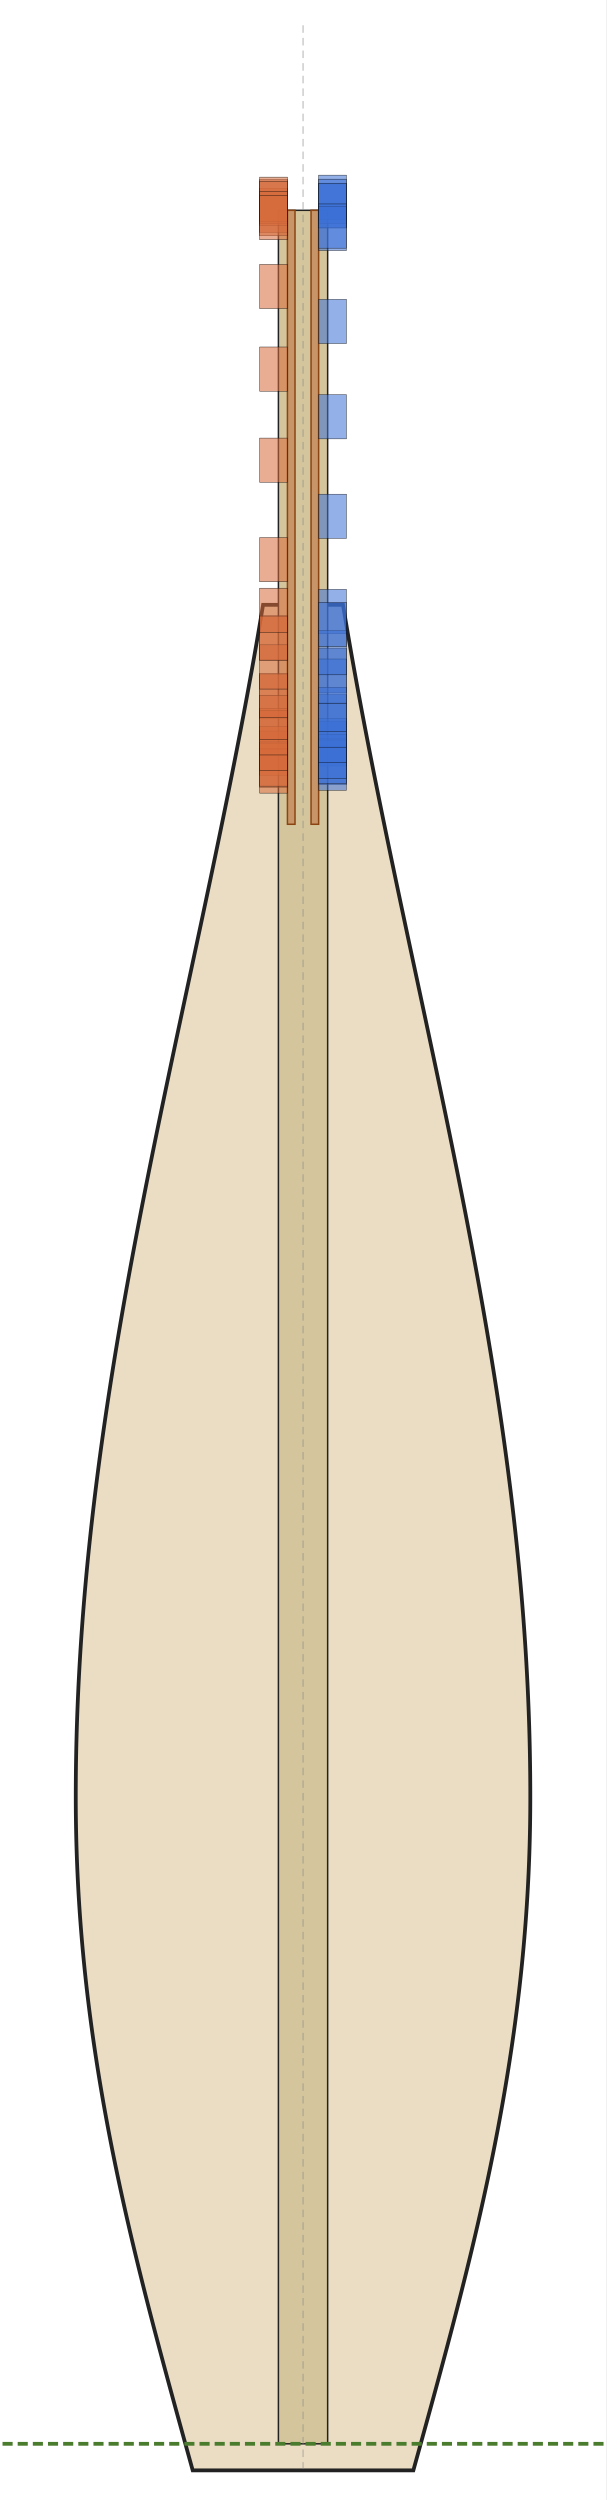
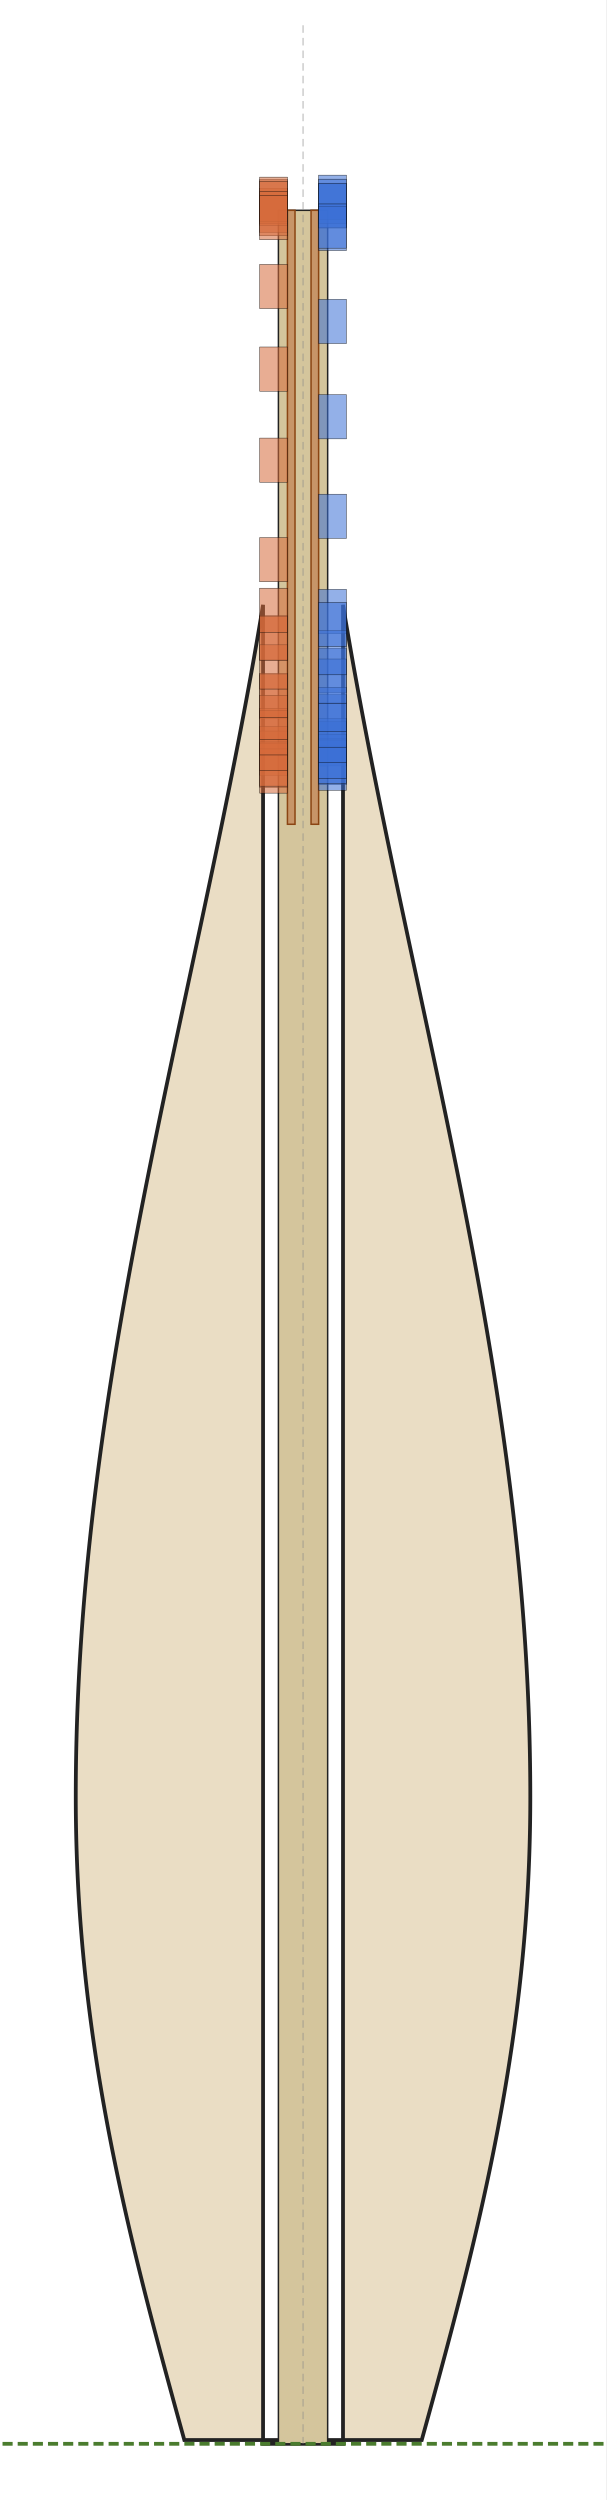
<svg xmlns="http://www.w3.org/2000/svg" viewBox="-240 -20 480 1980" preserveAspectRatio="xMidYMid meet">
  <rect x="-240" y="-20" width="480" height="1980" fill="#fff" />
-   <path d="M -87.374 1936.531 L -88.322 1933.099 L -89.271 1929.667 L -90.219 1926.235 L -91.168 1922.803 L -92.116 1919.371 L -93.065 1915.939 L -94.013 1912.507 L -94.960 1909.075 L -95.907 1905.642 L -96.853 1902.210 L -97.799 1898.777 L -98.743 1895.344 L -99.687 1891.911 L -100.629 1888.478 L -101.571 1885.044 L -102.511 1881.610 L -103.449 1878.175 L -104.387 1874.741 L -105.322 1871.306 L -106.256 1867.870 L -107.188 1864.434 L -108.118 1860.998 L -109.047 1857.561 L -109.973 1854.124 L -110.897 1850.686 L -111.818 1847.247 L -112.737 1843.808 L -113.654 1840.368 L -114.568 1836.928 L -115.479 1833.487 L -116.387 1830.046 L -117.293 1826.603 L -118.195 1823.160 L -119.094 1819.716 L -119.990 1816.272 L -120.883 1812.826 L -121.772 1809.380 L -122.658 1805.933 L -123.540 1802.485 L -124.419 1799.036 L -125.293 1795.586 L -126.164 1792.136 L -127.031 1788.684 L -127.893 1785.231 L -128.751 1781.778 L -129.605 1778.323 L -130.455 1774.867 L -131.300 1771.410 L -132.141 1767.952 L -132.976 1764.493 L -133.808 1761.033 L -134.634 1757.571 L -135.455 1754.109 L -136.271 1750.645 L -137.082 1747.180 L -137.888 1743.714 L -138.689 1740.246 L -139.484 1736.777 L -140.273 1733.307 L -141.057 1729.835 L -141.836 1726.362 L -142.608 1722.888 L -143.375 1719.412 L -144.136 1715.935 L -144.891 1712.457 L -145.639 1708.977 L -146.382 1705.495 L -147.118 1702.012 L -147.848 1698.527 L -148.571 1695.041 L -149.288 1691.553 L -149.999 1688.064 L -150.703 1684.573 L -151.400 1681.081 L -152.090 1677.587 L -152.773 1674.091 L -153.449 1670.593 L -154.118 1667.094 L -154.781 1663.593 L -155.435 1660.091 L -156.083 1656.586 L -156.723 1653.080 L -157.356 1649.572 L -157.982 1646.062 L -158.600 1642.551 L -159.210 1639.037 L -159.812 1635.522 L -160.407 1632.005 L -160.994 1628.486 L -161.573 1624.965 L -162.144 1621.442 L -162.707 1617.918 L -163.262 1614.391 L -163.809 1610.862 L -164.348 1607.332 L -164.879 1603.799 L -165.401 1600.265 L -165.914 1596.728 L -166.420 1593.189 L -166.917 1589.649 L -167.405 1586.106 L -167.885 1582.561 L -168.356 1579.014 L -168.818 1575.465 L -169.271 1571.914 L -169.716 1568.361 L -170.152 1564.805 L -170.579 1561.248 L -170.997 1557.688 L -171.406 1554.127 L -171.806 1550.563 L -172.197 1546.996 L -172.579 1543.428 L -172.951 1539.857 L -173.315 1536.285 L -173.669 1532.710 L -174.014 1529.132 L -174.349 1525.553 L -174.676 1521.971 L -174.992 1518.387 L -175.300 1514.801 L -175.597 1511.212 L -175.886 1507.621 L -176.164 1504.028 L -176.434 1500.433 L -176.693 1496.835 L -176.943 1493.235 L -177.183 1489.632 L -177.414 1486.028 L -177.635 1482.421 L -177.846 1478.811 L -178.048 1475.199 L -178.239 1471.585 L -178.421 1467.969 L -178.593 1464.350 L -178.755 1460.729 L -178.907 1457.105 L -179.050 1453.479 L -179.182 1449.851 L -179.305 1446.220 L -179.418 1442.587 L -179.520 1438.951 L -179.613 1435.313 L -179.696 1431.673 L -179.769 1428.030 L -179.832 1424.385 L -179.885 1420.738 L -179.928 1417.088 L -179.961 1413.436 L -179.984 1409.781 L -179.997 1406.124 L -180.000 1402.464 L -179.995 1398.803 L -179.982 1395.139 L -179.961 1391.474 L -179.933 1387.807 L -179.898 1384.138 L -179.854 1380.468 L -179.804 1376.795 L -179.746 1373.121 L -179.680 1369.445 L -179.606 1365.767 L -179.526 1362.087 L -179.437 1358.406 L -179.341 1354.722 L -179.238 1351.037 L -179.127 1347.350 L -179.008 1343.662 L -178.883 1339.971 L -178.749 1336.279 L -178.608 1332.585 L -178.460 1328.889 L -178.304 1325.191 L -178.141 1321.491 L -177.971 1317.790 L -177.793 1314.087 L -177.607 1310.382 L -177.414 1306.675 L -177.214 1302.967 L -177.007 1299.257 L -176.792 1295.545 L -176.570 1291.831 L -176.341 1288.116 L -176.104 1284.399 L -175.861 1280.680 L -175.609 1276.959 L -175.351 1273.237 L -175.086 1269.513 L -174.813 1265.787 L -174.534 1262.059 L -174.247 1258.330 L -173.953 1254.599 L -173.652 1250.866 L -173.344 1247.132 L -173.029 1243.396 L -172.707 1239.658 L -172.378 1235.919 L -172.042 1232.178 L -171.699 1228.435 L -171.350 1224.690 L -170.993 1220.944 L -170.630 1217.197 L -170.260 1213.447 L -169.883 1209.696 L -169.500 1205.944 L -169.109 1202.190 L -168.713 1198.434 L -168.309 1194.677 L -167.899 1190.918 L -167.482 1187.157 L -167.059 1183.395 L -166.630 1179.631 L -166.194 1175.866 L -165.751 1172.100 L -165.302 1168.331 L -164.847 1164.561 L -164.386 1160.790 L -163.918 1157.017 L -163.444 1153.243 L -162.964 1149.467 L -162.478 1145.690 L -161.985 1141.911 L -161.487 1138.131 L -160.983 1134.349 L -160.472 1130.566 L -159.956 1126.782 L -159.434 1122.996 L -158.906 1119.209 L -158.372 1115.420 L -157.832 1111.630 L -157.287 1107.838 L -156.736 1104.045 L -156.179 1100.251 L -155.617 1096.456 L -155.050 1092.659 L -154.477 1088.861 L -153.898 1085.061 L -153.314 1081.260 L -152.725 1077.458 L -152.131 1073.655 L -151.531 1069.851 L -150.926 1066.045 L -150.316 1062.238 L -149.701 1058.429 L -149.081 1054.620 L -148.456 1050.809 L -147.826 1046.997 L -147.191 1043.184 L -146.551 1039.370 L -145.907 1035.555 L -145.258 1031.738 L -144.604 1027.921 L -143.945 1024.102 L -143.283 1020.282 L -142.615 1016.461 L -141.943 1012.639 L -141.267 1008.816 L -140.587 1004.992 L -139.902 1001.167 L -139.213 997.341 L -138.520 993.514 L -137.823 989.686 L -137.122 985.857 L -136.417 982.027 L -135.707 978.196 L -134.995 974.365 L -134.278 970.532 L -133.558 966.698 L -132.833 962.864 L -132.106 959.028 L -131.375 955.192 L -130.640 951.355 L -129.902 947.517 L -129.160 943.679 L -128.416 939.839 L -127.668 935.999 L -126.917 932.158 L -126.162 928.316 L -125.405 924.474 L -124.645 920.630 L -123.882 916.786 L -123.116 912.942 L -122.347 909.097 L -121.575 905.251 L -120.801 901.404 L -120.024 897.557 L -119.245 893.709 L -118.463 889.861 L -117.679 886.012 L -116.893 882.162 L -116.104 878.312 L -115.313 874.462 L -114.520 870.610 L -113.725 866.759 L -112.928 862.907 L -112.129 859.054 L -111.328 855.201 L -110.525 851.348 L -109.721 847.494 L -108.914 843.640 L -108.107 839.785 L -107.298 835.930 L -106.487 832.075 L -105.675 828.219 L -104.861 824.363 L -104.047 820.507 L -103.231 816.650 L -102.414 812.793 L -101.596 808.936 L -100.777 805.079 L -99.957 801.221 L -99.137 797.364 L -98.315 793.506 L -97.493 789.648 L -96.670 785.789 L -95.847 781.931 L -95.023 778.072 L -94.199 774.214 L -93.374 770.355 L -92.550 766.496 L -91.724 762.638 L -90.899 758.779 L -90.074 754.920 L -89.249 751.061 L -88.423 747.202 L -87.598 743.343 L -86.773 739.484 L -85.949 735.626 L -85.124 731.767 L -84.300 727.909 L -83.477 724.050 L -82.654 720.192 L -81.832 716.334 L -81.010 712.476 L -80.190 708.618 L -79.370 704.760 L -78.550 700.903 L -77.732 697.046 L -76.915 693.189 L -76.099 689.332 L -75.284 685.476 L -74.471 681.620 L -73.659 677.764 L -72.848 673.909 L -72.038 670.054 L -71.230 666.199 L -70.424 662.345 L -69.619 658.491 L -68.816 654.637 L -68.015 650.784 L -67.215 646.932 L -66.418 643.080 L -65.622 639.228 L -64.829 635.377 L -64.038 631.526 L -63.249 627.676 L -62.462 623.826 L -61.677 619.977 L -60.895 616.129 L -60.115 612.281 L -59.338 608.433 L -58.563 604.587 L -57.791 600.741 L -57.022 596.895 L -56.255 593.051 L -55.492 589.207 L -54.731 585.363 L -53.973 581.521 L -53.218 577.679 L -52.467 573.838 L -51.718 569.997 L -50.973 566.157 L -50.231 562.319 L -49.492 558.481 L -48.757 554.643 L -48.025 550.807 L -47.297 546.972 L -46.572 543.137 L -45.851 539.303 L -45.134 535.470 L -44.420 531.638 L -43.710 527.807 L -43.004 523.977 L -42.302 520.148 L -41.605 516.320 L -40.911 512.492 L -40.221 508.666 L -39.536 504.841 L -38.854 501.017 L -38.177 497.194 L -37.505 493.372 L -36.837 489.551 L -36.173 485.731 L -35.514 481.912 L -34.859 478.094 L -34.209 474.277 L -33.564 470.462 L -32.923 466.647 L -32.288 462.834 L -31.657 459.022 L 31.657 459.022 L 32.288 462.834 L 32.923 466.647 L 33.564 470.462 L 34.209 474.277 L 34.859 478.094 L 35.514 481.912 L 36.173 485.731 L 36.837 489.551 L 37.505 493.372 L 38.177 497.194 L 38.854 501.017 L 39.536 504.841 L 40.221 508.666 L 40.911 512.492 L 41.605 516.320 L 42.302 520.148 L 43.004 523.977 L 43.710 527.807 L 44.420 531.638 L 45.134 535.470 L 45.851 539.303 L 46.572 543.137 L 47.297 546.972 L 48.025 550.807 L 48.757 554.643 L 49.492 558.481 L 50.231 562.319 L 50.973 566.157 L 51.718 569.997 L 52.467 573.838 L 53.218 577.679 L 53.973 581.521 L 54.731 585.363 L 55.492 589.207 L 56.255 593.051 L 57.022 596.895 L 57.791 600.741 L 58.563 604.587 L 59.338 608.433 L 60.115 612.281 L 60.895 616.129 L 61.677 619.977 L 62.462 623.826 L 63.249 627.676 L 64.038 631.526 L 64.829 635.377 L 65.622 639.228 L 66.418 643.080 L 67.215 646.932 L 68.015 650.784 L 68.816 654.637 L 69.619 658.491 L 70.424 662.345 L 71.230 666.199 L 72.038 670.054 L 72.848 673.909 L 73.659 677.764 L 74.471 681.620 L 75.284 685.476 L 76.099 689.332 L 76.915 693.189 L 77.732 697.046 L 78.550 700.903 L 79.370 704.760 L 80.190 708.618 L 81.010 712.476 L 81.832 716.334 L 82.654 720.192 L 83.477 724.050 L 84.300 727.909 L 85.124 731.767 L 85.949 735.626 L 86.773 739.484 L 87.598 743.343 L 88.423 747.202 L 89.249 751.061 L 90.074 754.920 L 90.899 758.779 L 91.724 762.638 L 92.550 766.496 L 93.374 770.355 L 94.199 774.214 L 95.023 778.072 L 95.847 781.931 L 96.670 785.789 L 97.493 789.648 L 98.315 793.506 L 99.137 797.364 L 99.957 801.221 L 100.777 805.079 L 101.596 808.936 L 102.414 812.793 L 103.231 816.650 L 104.047 820.507 L 104.861 824.363 L 105.675 828.219 L 106.487 832.075 L 107.298 835.930 L 108.107 839.785 L 108.914 843.640 L 109.721 847.494 L 110.525 851.348 L 111.328 855.201 L 112.129 859.054 L 112.928 862.907 L 113.725 866.759 L 114.520 870.610 L 115.313 874.462 L 116.104 878.312 L 116.893 882.162 L 117.679 886.012 L 118.463 889.861 L 119.245 893.709 L 120.024 897.557 L 120.801 901.404 L 121.575 905.251 L 122.347 909.097 L 123.116 912.942 L 123.882 916.786 L 124.645 920.630 L 125.405 924.474 L 126.162 928.316 L 126.917 932.158 L 127.668 935.999 L 128.416 939.839 L 129.160 943.679 L 129.902 947.517 L 130.640 951.355 L 131.375 955.192 L 132.106 959.028 L 132.833 962.864 L 133.558 966.698 L 134.278 970.532 L 134.995 974.365 L 135.707 978.196 L 136.417 982.027 L 137.122 985.857 L 137.823 989.686 L 138.520 993.514 L 139.213 997.341 L 139.902 1001.167 L 140.587 1004.992 L 141.267 1008.816 L 141.943 1012.639 L 142.615 1016.461 L 143.283 1020.282 L 143.945 1024.102 L 144.604 1027.921 L 145.258 1031.738 L 145.907 1035.555 L 146.551 1039.370 L 147.191 1043.184 L 147.826 1046.997 L 148.456 1050.809 L 149.081 1054.620 L 149.701 1058.429 L 150.316 1062.238 L 150.926 1066.045 L 151.531 1069.851 L 152.131 1073.655 L 152.725 1077.458 L 153.314 1081.260 L 153.898 1085.061 L 154.477 1088.861 L 155.050 1092.659 L 155.617 1096.456 L 156.179 1100.251 L 156.736 1104.045 L 157.287 1107.838 L 157.832 1111.630 L 158.372 1115.420 L 158.906 1119.209 L 159.434 1122.996 L 159.956 1126.782 L 160.472 1130.566 L 160.983 1134.349 L 161.487 1138.131 L 161.985 1141.911 L 162.478 1145.690 L 162.964 1149.467 L 163.444 1153.243 L 163.918 1157.017 L 164.386 1160.790 L 164.847 1164.561 L 165.302 1168.331 L 165.751 1172.100 L 166.194 1175.866 L 166.630 1179.631 L 167.059 1183.395 L 167.482 1187.157 L 167.899 1190.918 L 168.309 1194.677 L 168.713 1198.434 L 169.109 1202.190 L 169.500 1205.944 L 169.883 1209.696 L 170.260 1213.447 L 170.630 1217.197 L 170.993 1220.944 L 171.350 1224.690 L 171.699 1228.435 L 172.042 1232.178 L 172.378 1235.919 L 172.707 1239.658 L 173.029 1243.396 L 173.344 1247.132 L 173.652 1250.866 L 173.953 1254.599 L 174.247 1258.330 L 174.534 1262.059 L 174.813 1265.787 L 175.086 1269.513 L 175.351 1273.237 L 175.609 1276.959 L 175.861 1280.680 L 176.104 1284.399 L 176.341 1288.116 L 176.570 1291.831 L 176.792 1295.545 L 177.007 1299.257 L 177.214 1302.967 L 177.414 1306.675 L 177.607 1310.382 L 177.793 1314.087 L 177.971 1317.790 L 178.141 1321.491 L 178.304 1325.191 L 178.460 1328.889 L 178.608 1332.585 L 178.749 1336.279 L 178.883 1339.971 L 179.008 1343.662 L 179.127 1347.350 L 179.238 1351.037 L 179.341 1354.722 L 179.437 1358.406 L 179.526 1362.087 L 179.606 1365.767 L 179.680 1369.445 L 179.746 1373.121 L 179.804 1376.795 L 179.854 1380.468 L 179.898 1384.138 L 179.933 1387.807 L 179.961 1391.474 L 179.982 1395.139 L 179.995 1398.803 L 180.000 1402.464 L 179.997 1406.124 L 179.984 1409.781 L 179.961 1413.436 L 179.928 1417.088 L 179.885 1420.738 L 179.832 1424.385 L 179.769 1428.030 L 179.696 1431.673 L 179.613 1435.313 L 179.520 1438.951 L 179.418 1442.587 L 179.305 1446.220 L 179.182 1449.851 L 179.050 1453.479 L 178.907 1457.105 L 178.755 1460.729 L 178.593 1464.350 L 178.421 1467.969 L 178.239 1471.585 L 178.048 1475.199 L 177.846 1478.811 L 177.635 1482.421 L 177.414 1486.028 L 177.183 1489.632 L 176.943 1493.235 L 176.693 1496.835 L 176.434 1500.433 L 176.164 1504.028 L 175.886 1507.621 L 175.597 1511.212 L 175.300 1514.801 L 174.992 1518.387 L 174.676 1521.971 L 174.349 1525.553 L 174.014 1529.132 L 173.669 1532.710 L 173.315 1536.285 L 172.951 1539.857 L 172.579 1543.428 L 172.197 1546.996 L 171.806 1550.563 L 171.406 1554.127 L 170.997 1557.688 L 170.579 1561.248 L 170.152 1564.805 L 169.716 1568.361 L 169.271 1571.914 L 168.818 1575.465 L 168.356 1579.014 L 167.885 1582.561 L 167.405 1586.106 L 166.917 1589.649 L 166.420 1593.189 L 165.914 1596.728 L 165.401 1600.265 L 164.879 1603.799 L 164.348 1607.332 L 163.809 1610.862 L 163.262 1614.391 L 162.707 1617.918 L 162.144 1621.442 L 161.573 1624.965 L 160.994 1628.486 L 160.407 1632.005 L 159.812 1635.522 L 159.210 1639.037 L 158.600 1642.551 L 157.982 1646.062 L 157.356 1649.572 L 156.723 1653.080 L 156.083 1656.586 L 155.435 1660.091 L 154.781 1663.593 L 154.118 1667.094 L 153.449 1670.593 L 152.773 1674.091 L 152.090 1677.587 L 151.400 1681.081 L 150.703 1684.573 L 149.999 1688.064 L 149.288 1691.553 L 148.571 1695.041 L 147.848 1698.527 L 147.118 1702.012 L 146.382 1705.495 L 145.639 1708.977 L 144.891 1712.457 L 144.136 1715.935 L 143.375 1719.412 L 142.608 1722.888 L 141.836 1726.362 L 141.057 1729.835 L 140.273 1733.307 L 139.484 1736.777 L 138.689 1740.246 L 137.888 1743.714 L 137.082 1747.180 L 136.271 1750.645 L 135.455 1754.109 L 134.634 1757.571 L 133.808 1761.033 L 132.976 1764.493 L 132.141 1767.952 L 131.300 1771.410 L 130.455 1774.867 L 129.605 1778.323 L 128.751 1781.778 L 127.893 1785.231 L 127.031 1788.684 L 126.164 1792.136 L 125.293 1795.586 L 124.419 1799.036 L 123.540 1802.485 L 122.658 1805.933 L 121.772 1809.380 L 120.883 1812.826 L 119.990 1816.272 L 119.094 1819.716 L 118.195 1823.160 L 117.293 1826.603 L 116.387 1830.046 L 115.479 1833.487 L 114.568 1836.928 L 113.654 1840.368 L 112.737 1843.808 L 111.818 1847.247 L 110.897 1850.686 L 109.973 1854.124 L 109.047 1857.561 L 108.118 1860.998 L 107.188 1864.434 L 106.256 1867.870 L 105.322 1871.306 L 104.387 1874.741 L 103.449 1878.175 L 102.511 1881.610 L 101.571 1885.044 L 100.629 1888.478 L 99.687 1891.911 L 98.743 1895.344 L 97.799 1898.777 L 96.853 1902.210 L 95.907 1905.642 L 94.960 1909.075 L 94.013 1912.507 L 93.065 1915.939 L 92.116 1919.371 L 91.168 1922.803 L 90.219 1926.235 L 89.271 1929.667 L 88.322 1933.099 L 87.374 1936.531 Z" fill="#e4d4b5" fill-opacity="0.8" stroke="#222" stroke-width="3.0" />
+   <path d="M -94.013 1912.507 L -94.960 1909.075 L -95.907 1905.642 L -96.853 1902.210 L -97.799 1898.777 L -98.743 1895.344 L -99.687 1891.911 L -100.629 1888.478 L -101.571 1885.044 L -102.511 1881.610 L -103.449 1878.175 L -104.387 1874.741 L -105.322 1871.306 L -106.256 1867.870 L -107.188 1864.434 L -108.118 1860.998 L -109.047 1857.561 L -109.973 1854.124 L -110.897 1850.686 L -111.818 1847.247 L -112.737 1843.808 L -113.654 1840.368 L -114.568 1836.928 L -115.479 1833.487 L -116.387 1830.046 L -117.293 1826.603 L -118.195 1823.160 L -119.094 1819.716 L -119.990 1816.272 L -120.883 1812.826 L -121.772 1809.380 L -122.658 1805.933 L -123.540 1802.485 L -124.419 1799.036 L -125.293 1795.586 L -126.164 1792.136 L -127.031 1788.684 L -127.893 1785.231 L -128.751 1781.778 L -129.605 1778.323 L -130.455 1774.867 L -131.300 1771.410 L -132.141 1767.952 L -132.976 1764.493 L -133.808 1761.033 L -134.634 1757.571 L -135.455 1754.109 L -136.271 1750.645 L -137.082 1747.180 L -137.888 1743.714 L -138.689 1740.246 L -139.484 1736.777 L -140.273 1733.307 L -141.057 1729.835 L -141.836 1726.362 L -142.608 1722.888 L -143.375 1719.412 L -144.136 1715.935 L -144.891 1712.457 L -145.639 1708.977 L -146.382 1705.495 L -147.118 1702.012 L -147.848 1698.527 L -148.571 1695.041 L -149.288 1691.553 L -149.999 1688.064 L -150.703 1684.573 L -151.400 1681.081 L -152.090 1677.587 L -152.773 1674.091 L -153.449 1670.593 L -154.118 1667.094 L -154.781 1663.593 L -155.435 1660.091 L -156.083 1656.586 L -156.723 1653.080 L -157.356 1649.572 L -157.982 1646.062 L -158.600 1642.551 L -159.210 1639.037 L -159.812 1635.522 L -160.407 1632.005 L -160.994 1628.486 L -161.573 1624.965 L -162.144 1621.442 L -162.707 1617.918 L -163.262 1614.391 L -163.809 1610.862 L -164.348 1607.332 L -164.879 1603.799 L -165.401 1600.265 L -165.914 1596.728 L -166.420 1593.189 L -166.917 1589.649 L -167.405 1586.106 L -167.885 1582.561 L -168.356 1579.014 L -168.818 1575.465 L -169.271 1571.914 L -169.716 1568.361 L -170.152 1564.805 L -170.579 1561.248 L -170.997 1557.688 L -171.406 1554.127 L -171.806 1550.563 L -172.197 1546.996 L -172.579 1543.428 L -172.951 1539.857 L -173.315 1536.285 L -173.669 1532.710 L -174.014 1529.132 L -174.349 1525.553 L -174.676 1521.971 L -174.992 1518.387 L -175.300 1514.801 L -175.597 1511.212 L -175.886 1507.621 L -176.164 1504.028 L -176.434 1500.433 L -176.693 1496.835 L -176.943 1493.235 L -177.183 1489.632 L -177.414 1486.028 L -177.635 1482.421 L -177.846 1478.811 L -178.048 1475.199 L -178.239 1471.585 L -178.421 1467.969 L -178.593 1464.350 L -178.755 1460.729 L -178.907 1457.105 L -179.050 1453.479 L -179.182 1449.851 L -179.305 1446.220 L -179.418 1442.587 L -179.520 1438.951 L -179.613 1435.313 L -179.696 1431.673 L -179.769 1428.030 L -179.832 1424.385 L -179.885 1420.738 L -179.928 1417.088 L -179.961 1413.436 L -179.984 1409.781 L -179.997 1406.124 L -180.000 1402.464 L -179.995 1398.803 L -179.982 1395.139 L -179.961 1391.474 L -179.933 1387.807 L -179.898 1384.138 L -179.854 1380.468 L -179.804 1376.795 L -179.746 1373.121 L -179.680 1369.445 L -179.606 1365.767 L -179.526 1362.087 L -179.437 1358.406 L -179.341 1354.722 L -179.238 1351.037 L -179.127 1347.350 L -179.008 1343.662 L -178.883 1339.971 L -178.749 1336.279 L -178.608 1332.585 L -178.460 1328.889 L -178.304 1325.191 L -178.141 1321.491 L -177.971 1317.790 L -177.793 1314.087 L -177.607 1310.382 L -177.414 1306.675 L -177.214 1302.967 L -177.007 1299.257 L -176.792 1295.545 L -176.570 1291.831 L -176.341 1288.116 L -176.104 1284.399 L -175.861 1280.680 L -175.609 1276.959 L -175.351 1273.237 L -175.086 1269.513 L -174.813 1265.787 L -174.534 1262.059 L -174.247 1258.330 L -173.953 1254.599 L -173.652 1250.866 L -173.344 1247.132 L -173.029 1243.396 L -172.707 1239.658 L -172.378 1235.919 L -172.042 1232.178 L -171.699 1228.435 L -171.350 1224.690 L -170.993 1220.944 L -170.630 1217.197 L -170.260 1213.447 L -169.883 1209.696 L -169.500 1205.944 L -169.109 1202.190 L -168.713 1198.434 L -168.309 1194.677 L -167.899 1190.918 L -167.482 1187.157 L -167.059 1183.395 L -166.630 1179.631 L -166.194 1175.866 L -165.751 1172.100 L -165.302 1168.331 L -164.847 1164.561 L -164.386 1160.790 L -163.918 1157.017 L -163.444 1153.243 L -162.964 1149.467 L -162.478 1145.690 L -161.985 1141.911 L -161.487 1138.131 L -160.983 1134.349 L -160.472 1130.566 L -159.956 1126.782 L -159.434 1122.996 L -158.906 1119.209 L -158.372 1115.420 L -157.832 1111.630 L -157.287 1107.838 L -156.736 1104.045 L -156.179 1100.251 L -155.617 1096.456 L -155.050 1092.659 L -154.477 1088.861 L -153.898 1085.061 L -153.314 1081.260 L -152.725 1077.458 L -152.131 1073.655 L -151.531 1069.851 L -150.926 1066.045 L -150.316 1062.238 L -149.701 1058.429 L -149.081 1054.620 L -148.456 1050.809 L -147.826 1046.997 L -147.191 1043.184 L -146.551 1039.370 L -145.907 1035.555 L -145.258 1031.738 L -144.604 1027.921 L -143.945 1024.102 L -143.283 1020.282 L -142.615 1016.461 L -141.943 1012.639 L -141.267 1008.816 L -140.587 1004.992 L -139.902 1001.167 L -139.213 997.341 L -138.520 993.514 L -137.823 989.686 L -137.122 985.857 L -136.417 982.027 L -135.707 978.196 L -134.995 974.365 L -134.278 970.532 L -133.558 966.698 L -132.833 962.864 L -132.106 959.028 L -131.375 955.192 L -130.640 951.355 L -129.902 947.517 L -129.160 943.679 L -128.416 939.839 L -127.668 935.999 L -126.917 932.158 L -126.162 928.316 L -125.405 924.474 L -124.645 920.630 L -123.882 916.786 L -123.116 912.942 L -122.347 909.097 L -121.575 905.251 L -120.801 901.404 L -120.024 897.557 L -119.245 893.709 L -118.463 889.861 L -117.679 886.012 L -116.893 882.162 L -116.104 878.312 L -115.313 874.462 L -114.520 870.610 L -113.725 866.759 L -112.928 862.907 L -112.129 859.054 L -111.328 855.201 L -110.525 851.348 L -109.721 847.494 L -108.914 843.640 L -108.107 839.785 L -107.298 835.930 L -106.487 832.075 L -105.675 828.219 L -104.861 824.363 L -104.047 820.507 L -103.231 816.650 L -102.414 812.793 L -101.596 808.936 L -100.777 805.079 L -99.957 801.221 L -99.137 797.364 L -98.315 793.506 L -97.493 789.648 L -96.670 785.789 L -95.847 781.931 L -95.023 778.072 L -94.199 774.214 L -93.374 770.355 L -92.550 766.496 L -91.724 762.638 L -90.899 758.779 L -90.074 754.920 L -89.249 751.061 L -88.423 747.202 L -87.598 743.343 L -86.773 739.484 L -85.949 735.626 L -85.124 731.767 L -84.300 727.909 L -83.477 724.050 L -82.654 720.192 L -81.832 716.334 L -81.010 712.476 L -80.190 708.618 L -79.370 704.760 L -78.550 700.903 L -77.732 697.046 L -76.915 693.189 L -76.099 689.332 L -75.284 685.476 L -74.471 681.620 L -73.659 677.764 L -72.848 673.909 L -72.038 670.054 L -71.230 666.199 L -70.424 662.345 L -69.619 658.491 L -68.816 654.637 L -68.015 650.784 L -67.215 646.932 L -66.418 643.080 L -65.622 639.228 L -64.829 635.377 L -64.038 631.526 L -63.249 627.676 L -62.462 623.826 L -61.677 619.977 L -60.895 616.129 L -60.115 612.281 L -59.338 608.433 L -58.563 604.587 L -57.791 600.741 L -57.022 596.895 L -56.255 593.051 L -55.492 589.207 L -54.731 585.363 L -53.973 581.521 L -53.218 577.679 L -52.467 573.838 L -51.718 569.997 L -50.973 566.157 L -50.231 562.319 L -49.492 558.481 L -48.757 554.643 L -48.025 550.807 L -47.297 546.972 L -46.572 543.137 L -45.851 539.303 L -45.134 535.470 L -44.420 531.638 L -43.710 527.807 L -43.004 523.977 L -42.302 520.148 L -41.605 516.320 L -40.911 512.492 L -40.221 508.666 L -39.536 504.841 L -38.854 501.017 L -38.177 497.194 L -37.505 493.372 L -36.837 489.551 L -36.173 485.731 L -35.514 481.912 L -34.859 478.094 L -34.209 474.277 L -33.564 470.462 L -32.923 466.647 L -32.288 462.834 L -31.657 459.022 L -31.657 1915.500 L 31.657 1915.500 L 31.657 459.022 L 32.288 462.834 L 32.923 466.647 L 33.564 470.462 L 34.209 474.277 L 34.859 478.094 L 35.514 481.912 L 36.173 485.731 L 36.837 489.551 L 37.505 493.372 L 38.177 497.194 L 38.854 501.017 L 39.536 504.841 L 40.221 508.666 L 40.911 512.492 L 41.605 516.320 L 42.302 520.148 L 43.004 523.977 L 43.710 527.807 L 44.420 531.638 L 45.134 535.470 L 45.851 539.303 L 46.572 543.137 L 47.297 546.972 L 48.025 550.807 L 48.757 554.643 L 49.492 558.481 L 50.231 562.319 L 50.973 566.157 L 51.718 569.997 L 52.467 573.838 L 53.218 577.679 L 53.973 581.521 L 54.731 585.363 L 55.492 589.207 L 56.255 593.051 L 57.022 596.895 L 57.791 600.741 L 58.563 604.587 L 59.338 608.433 L 60.115 612.281 L 60.895 616.129 L 61.677 619.977 L 62.462 623.826 L 63.249 627.676 L 64.038 631.526 L 64.829 635.377 L 65.622 639.228 L 66.418 643.080 L 67.215 646.932 L 68.015 650.784 L 68.816 654.637 L 69.619 658.491 L 70.424 662.345 L 71.230 666.199 L 72.038 670.054 L 72.848 673.909 L 73.659 677.764 L 74.471 681.620 L 75.284 685.476 L 76.099 689.332 L 76.915 693.189 L 77.732 697.046 L 78.550 700.903 L 79.370 704.760 L 80.190 708.618 L 81.010 712.476 L 81.832 716.334 L 82.654 720.192 L 83.477 724.050 L 84.300 727.909 L 85.124 731.767 L 85.949 735.626 L 86.773 739.484 L 87.598 743.343 L 88.423 747.202 L 89.249 751.061 L 90.074 754.920 L 90.899 758.779 L 91.724 762.638 L 92.550 766.496 L 93.374 770.355 L 94.199 774.214 L 95.023 778.072 L 95.847 781.931 L 96.670 785.789 L 97.493 789.648 L 98.315 793.506 L 99.137 797.364 L 99.957 801.221 L 100.777 805.079 L 101.596 808.936 L 102.414 812.793 L 103.231 816.650 L 104.047 820.507 L 104.861 824.363 L 105.675 828.219 L 106.487 832.075 L 107.298 835.930 L 108.107 839.785 L 108.914 843.640 L 109.721 847.494 L 110.525 851.348 L 111.328 855.201 L 112.129 859.054 L 112.928 862.907 L 113.725 866.759 L 114.520 870.610 L 115.313 874.462 L 116.104 878.312 L 116.893 882.162 L 117.679 886.012 L 118.463 889.861 L 119.245 893.709 L 120.024 897.557 L 120.801 901.404 L 121.575 905.251 L 122.347 909.097 L 123.116 912.942 L 123.882 916.786 L 124.645 920.630 L 125.405 924.474 L 126.162 928.316 L 126.917 932.158 L 127.668 935.999 L 128.416 939.839 L 129.160 943.679 L 129.902 947.517 L 130.640 951.355 L 131.375 955.192 L 132.106 959.028 L 132.833 962.864 L 133.558 966.698 L 134.278 970.532 L 134.995 974.365 L 135.707 978.196 L 136.417 982.027 L 137.122 985.857 L 137.823 989.686 L 138.520 993.514 L 139.213 997.341 L 139.902 1001.167 L 140.587 1004.992 L 141.267 1008.816 L 141.943 1012.639 L 142.615 1016.461 L 143.283 1020.282 L 143.945 1024.102 L 144.604 1027.921 L 145.258 1031.738 L 145.907 1035.555 L 146.551 1039.370 L 147.191 1043.184 L 147.826 1046.997 L 148.456 1050.809 L 149.081 1054.620 L 149.701 1058.429 L 150.316 1062.238 L 150.926 1066.045 L 151.531 1069.851 L 152.131 1073.655 L 152.725 1077.458 L 153.314 1081.260 L 153.898 1085.061 L 154.477 1088.861 L 155.050 1092.659 L 155.617 1096.456 L 156.179 1100.251 L 156.736 1104.045 L 157.287 1107.838 L 157.832 1111.630 L 158.372 1115.420 L 158.906 1119.209 L 159.434 1122.996 L 159.956 1126.782 L 160.472 1130.566 L 160.983 1134.349 L 161.487 1138.131 L 161.985 1141.911 L 162.478 1145.690 L 162.964 1149.467 L 163.444 1153.243 L 163.918 1157.017 L 164.386 1160.790 L 164.847 1164.561 L 165.302 1168.331 L 165.751 1172.100 L 166.194 1175.866 L 166.630 1179.631 L 167.059 1183.395 L 167.482 1187.157 L 167.899 1190.918 L 168.309 1194.677 L 168.713 1198.434 L 169.109 1202.190 L 169.500 1205.944 L 169.883 1209.696 L 170.260 1213.447 L 170.630 1217.197 L 170.993 1220.944 L 171.350 1224.690 L 171.699 1228.435 L 172.042 1232.178 L 172.378 1235.919 L 172.707 1239.658 L 173.029 1243.396 L 173.344 1247.132 L 173.652 1250.866 L 173.953 1254.599 L 174.247 1258.330 L 174.534 1262.059 L 174.813 1265.787 L 175.086 1269.513 L 175.351 1273.237 L 175.609 1276.959 L 175.861 1280.680 L 176.104 1284.399 L 176.341 1288.116 L 176.570 1291.831 L 176.792 1295.545 L 177.007 1299.257 L 177.214 1302.967 L 177.414 1306.675 L 177.607 1310.382 L 177.793 1314.087 L 177.971 1317.790 L 178.141 1321.491 L 178.304 1325.191 L 178.460 1328.889 L 178.608 1332.585 L 178.749 1336.279 L 178.883 1339.971 L 179.008 1343.662 L 179.127 1347.350 L 179.238 1351.037 L 179.341 1354.722 L 179.437 1358.406 L 179.526 1362.087 L 179.606 1365.767 L 179.680 1369.445 L 179.746 1373.121 L 179.804 1376.795 L 179.854 1380.468 L 179.898 1384.138 L 179.933 1387.807 L 179.961 1391.474 L 179.982 1395.139 L 179.995 1398.803 L 180.000 1402.464 L 179.997 1406.124 L 179.984 1409.781 L 179.961 1413.436 L 179.928 1417.088 L 179.885 1420.738 L 179.832 1424.385 L 179.769 1428.030 L 179.696 1431.673 L 179.613 1435.313 L 179.520 1438.951 L 179.418 1442.587 L 179.305 1446.220 L 179.182 1449.851 L 179.050 1453.479 L 178.907 1457.105 L 178.755 1460.729 L 178.593 1464.350 L 178.421 1467.969 L 178.239 1471.585 L 178.048 1475.199 L 177.846 1478.811 L 177.635 1482.421 L 177.414 1486.028 L 177.183 1489.632 L 176.943 1493.235 L 176.693 1496.835 L 176.434 1500.433 L 176.164 1504.028 L 175.886 1507.621 L 175.597 1511.212 L 175.300 1514.801 L 174.992 1518.387 L 174.676 1521.971 L 174.349 1525.553 L 174.014 1529.132 L 173.669 1532.710 L 173.315 1536.285 L 172.951 1539.857 L 172.579 1543.428 L 172.197 1546.996 L 171.806 1550.563 L 171.406 1554.127 L 170.997 1557.688 L 170.579 1561.248 L 170.152 1564.805 L 169.716 1568.361 L 169.271 1571.914 L 168.818 1575.465 L 168.356 1579.014 L 167.885 1582.561 L 167.405 1586.106 L 166.917 1589.649 L 166.420 1593.189 L 165.914 1596.728 L 165.401 1600.265 L 164.879 1603.799 L 164.348 1607.332 L 163.809 1610.862 L 163.262 1614.391 L 162.707 1617.918 L 162.144 1621.442 L 161.573 1624.965 L 160.994 1628.486 L 160.407 1632.005 L 159.812 1635.522 L 159.210 1639.037 L 158.600 1642.551 L 157.982 1646.062 L 157.356 1649.572 L 156.723 1653.080 L 156.083 1656.586 L 155.435 1660.091 L 154.781 1663.593 L 154.118 1667.094 L 153.449 1670.593 L 152.773 1674.091 L 152.090 1677.587 L 151.400 1681.081 L 150.703 1684.573 L 149.999 1688.064 L 149.288 1691.553 L 148.571 1695.041 L 147.848 1698.527 L 147.118 1702.012 L 146.382 1705.495 L 145.639 1708.977 L 144.891 1712.457 L 144.136 1715.935 L 143.375 1719.412 L 142.608 1722.888 L 141.836 1726.362 L 141.057 1729.835 L 140.273 1733.307 L 139.484 1736.777 L 138.689 1740.246 L 137.888 1743.714 L 137.082 1747.180 L 136.271 1750.645 L 135.455 1754.109 L 134.634 1757.571 L 133.808 1761.033 L 132.976 1764.493 L 132.141 1767.952 L 131.300 1771.410 L 130.455 1774.867 L 129.605 1778.323 L 128.751 1781.778 L 127.893 1785.231 L 127.031 1788.684 L 126.164 1792.136 L 125.293 1795.586 L 124.419 1799.036 L 123.540 1802.485 L 122.658 1805.933 L 121.772 1809.380 L 120.883 1812.826 L 119.990 1816.272 L 119.094 1819.716 L 118.195 1823.160 L 117.293 1826.603 L 116.387 1830.046 L 115.479 1833.487 L 114.568 1836.928 L 113.654 1840.368 L 112.737 1843.808 L 111.818 1847.247 L 110.897 1850.686 L 109.973 1854.124 L 109.047 1857.561 L 108.118 1860.998 L 107.188 1864.434 L 106.256 1867.870 L 105.322 1871.306 L 104.387 1874.741 L 103.449 1878.175 L 102.511 1881.610 L 101.571 1885.044 L 100.629 1888.478 L 99.687 1891.911 L 98.743 1895.344 L 97.799 1898.777 L 96.853 1902.210 L 95.907 1905.642 L 94.960 1909.075 L 94.013 1912.507 Z" fill="#e4d4b5" fill-opacity="0.8" stroke="#222" stroke-width="3.0" />
  <rect x="-19.500" y="146.563" width="39.000" height="1768.937" fill="#d4c59c" stroke="#222" stroke-width="1.2" />
  <line x1="-250" y1="1915.500" x2="250" y2="1915.500" stroke="#4a7c2e" stroke-width="3.0" stroke-dasharray="8 4" />
  <rect x="6.350" y="146.558" width="6.000" height="486.270" fill="#c79568" stroke="#8b4513" stroke-width="1.2" />
  <rect x="-12.350" y="146.558" width="6.000" height="486.270" fill="#c79568" stroke="#8b4513" stroke-width="1.2" />
  <rect x="-34.350" y="129.063" width="22.000" height="35.000" fill="#d46a3a" fill-opacity="0.55" stroke="#000" stroke-width="0.3" />
  <rect x="12.350" y="125.609" width="22.000" height="35.000" fill="#3a6fd4" fill-opacity="0.55" stroke="#000" stroke-width="0.3" />
  <rect x="-34.350" y="122.154" width="22.000" height="35.000" fill="#d46a3a" fill-opacity="0.55" stroke="#000" stroke-width="0.3" />
  <rect x="12.350" y="118.700" width="22.000" height="35.000" fill="#3a6fd4" fill-opacity="0.55" stroke="#000" stroke-width="0.3" />
  <rect x="-34.350" y="120.275" width="22.000" height="35.000" fill="#d46a3a" fill-opacity="0.55" stroke="#000" stroke-width="0.3" />
  <rect x="12.350" y="121.875" width="22.000" height="35.000" fill="#3a6fd4" fill-opacity="0.55" stroke="#000" stroke-width="0.3" />
  <rect x="-34.350" y="123.475" width="22.000" height="35.000" fill="#d46a3a" fill-opacity="0.55" stroke="#000" stroke-width="0.3" />
  <rect x="12.350" y="125.075" width="22.000" height="35.000" fill="#3a6fd4" fill-opacity="0.55" stroke="#000" stroke-width="0.3" />
  <rect x="-34.350" y="131.730" width="22.000" height="35.000" fill="#d46a3a" fill-opacity="0.55" stroke="#000" stroke-width="0.3" />
  <rect x="12.350" y="143.414" width="22.000" height="35.000" fill="#3a6fd4" fill-opacity="0.55" stroke="#000" stroke-width="0.3" />
  <rect x="-34.350" y="134.880" width="22.000" height="35.000" fill="#d46a3a" fill-opacity="0.55" stroke="#000" stroke-width="0.3" />
  <rect x="12.350" y="141.535" width="22.000" height="35.000" fill="#3a6fd4" fill-opacity="0.55" stroke="#000" stroke-width="0.3" />
  <rect x="-34.350" y="189.388" width="22.000" height="35.000" fill="#d46a3a" fill-opacity="0.55" stroke="#000" stroke-width="0.3" />
  <rect x="12.350" y="217.074" width="22.000" height="35.000" fill="#3a6fd4" fill-opacity="0.55" stroke="#000" stroke-width="0.3" />
  <rect x="-34.350" y="254.819" width="22.000" height="35.000" fill="#d46a3a" fill-opacity="0.55" stroke="#000" stroke-width="0.3" />
  <rect x="12.350" y="292.588" width="22.000" height="35.000" fill="#3a6fd4" fill-opacity="0.55" stroke="#000" stroke-width="0.3" />
  <rect x="-34.350" y="326.955" width="22.000" height="35.000" fill="#d46a3a" fill-opacity="0.55" stroke="#000" stroke-width="0.3" />
  <rect x="12.350" y="371.379" width="22.000" height="35.000" fill="#3a6fd4" fill-opacity="0.55" stroke="#000" stroke-width="0.3" />
  <rect x="-34.350" y="405.745" width="22.000" height="35.000" fill="#d46a3a" fill-opacity="0.55" stroke="#000" stroke-width="0.3" />
  <rect x="12.350" y="446.766" width="22.000" height="35.000" fill="#3a6fd4" fill-opacity="0.55" stroke="#000" stroke-width="0.3" />
  <rect x="-34.350" y="467.620" width="22.000" height="35.000" fill="#d46a3a" fill-opacity="0.55" stroke="#000" stroke-width="0.3" />
  <rect x="12.350" y="493.528" width="22.000" height="35.000" fill="#3a6fd4" fill-opacity="0.55" stroke="#000" stroke-width="0.3" />
  <rect x="-34.350" y="514.356" width="22.000" height="35.000" fill="#d46a3a" fill-opacity="0.55" stroke="#000" stroke-width="0.3" />
  <rect x="12.350" y="530.129" width="22.000" height="35.000" fill="#3a6fd4" fill-opacity="0.55" stroke="#000" stroke-width="0.3" />
  <rect x="-34.350" y="540.899" width="22.000" height="35.000" fill="#d46a3a" fill-opacity="0.55" stroke="#000" stroke-width="0.3" />
  <rect x="12.350" y="551.643" width="22.000" height="35.000" fill="#3a6fd4" fill-opacity="0.55" stroke="#000" stroke-width="0.3" />
  <rect x="-34.350" y="558.984" width="22.000" height="35.000" fill="#d46a3a" fill-opacity="0.55" stroke="#000" stroke-width="0.3" />
  <rect x="12.350" y="566.299" width="22.000" height="35.000" fill="#3a6fd4" fill-opacity="0.55" stroke="#000" stroke-width="0.3" />
  <rect x="-34.350" y="568.585" width="22.000" height="35.000" fill="#d46a3a" fill-opacity="0.55" stroke="#000" stroke-width="0.3" />
  <rect x="12.350" y="570.871" width="22.000" height="35.000" fill="#3a6fd4" fill-opacity="0.55" stroke="#000" stroke-width="0.3" />
  <rect x="-34.350" y="573.157" width="22.000" height="35.000" fill="#d46a3a" fill-opacity="0.55" stroke="#000" stroke-width="0.3" />
  <rect x="12.350" y="565.334" width="22.000" height="35.000" fill="#3a6fd4" fill-opacity="0.55" stroke="#000" stroke-width="0.3" />
  <rect x="-34.350" y="567.620" width="22.000" height="35.000" fill="#d46a3a" fill-opacity="0.55" stroke="#000" stroke-width="0.3" />
  <rect x="12.350" y="561.447" width="22.000" height="35.000" fill="#3a6fd4" fill-opacity="0.55" stroke="#000" stroke-width="0.3" />
  <rect x="-34.350" y="555.275" width="22.000" height="35.000" fill="#d46a3a" fill-opacity="0.55" stroke="#000" stroke-width="0.3" />
  <rect x="12.350" y="549.103" width="22.000" height="35.000" fill="#3a6fd4" fill-opacity="0.55" stroke="#000" stroke-width="0.3" />
  <rect x="-34.350" y="542.931" width="22.000" height="35.000" fill="#d46a3a" fill-opacity="0.55" stroke="#000" stroke-width="0.3" />
  <rect x="12.350" y="536.759" width="22.000" height="35.000" fill="#3a6fd4" fill-opacity="0.55" stroke="#000" stroke-width="0.3" />
  <rect x="-34.350" y="530.586" width="22.000" height="35.000" fill="#d46a3a" fill-opacity="0.55" stroke="#000" stroke-width="0.3" />
  <rect x="12.350" y="524.389" width="22.000" height="35.000" fill="#3a6fd4" fill-opacity="0.55" stroke="#000" stroke-width="0.3" />
  <rect x="-34.350" y="513.187" width="22.000" height="35.000" fill="#d46a3a" fill-opacity="0.55" stroke="#000" stroke-width="0.3" />
  <rect x="12.350" y="501.935" width="22.000" height="35.000" fill="#3a6fd4" fill-opacity="0.55" stroke="#000" stroke-width="0.3" />
  <rect x="-34.350" y="490.734" width="22.000" height="35.000" fill="#d46a3a" fill-opacity="0.55" stroke="#000" stroke-width="0.3" />
  <rect x="12.350" y="479.482" width="22.000" height="35.000" fill="#3a6fd4" fill-opacity="0.55" stroke="#000" stroke-width="0.3" />
  <rect x="-34.350" y="468.280" width="22.000" height="35.000" fill="#d46a3a" fill-opacity="0.55" stroke="#000" stroke-width="0.3" />
  <rect x="12.350" y="457.053" width="22.000" height="35.000" fill="#3a6fd4" fill-opacity="0.55" stroke="#000" stroke-width="0.3" />
  <rect x="-34.350" y="445.827" width="22.000" height="35.000" fill="#d46a3a" fill-opacity="0.55" stroke="#000" stroke-width="0.3" />
-   <line x1="0" y1="0" x2="0" y2="1935.500" stroke="#888" stroke-width="0.5" stroke-dasharray="6 4" />
+   <line x1="0" y1="0" x2="0" y2="1915.500" stroke="#888" stroke-width="0.5" stroke-dasharray="6 4" />
</svg>
